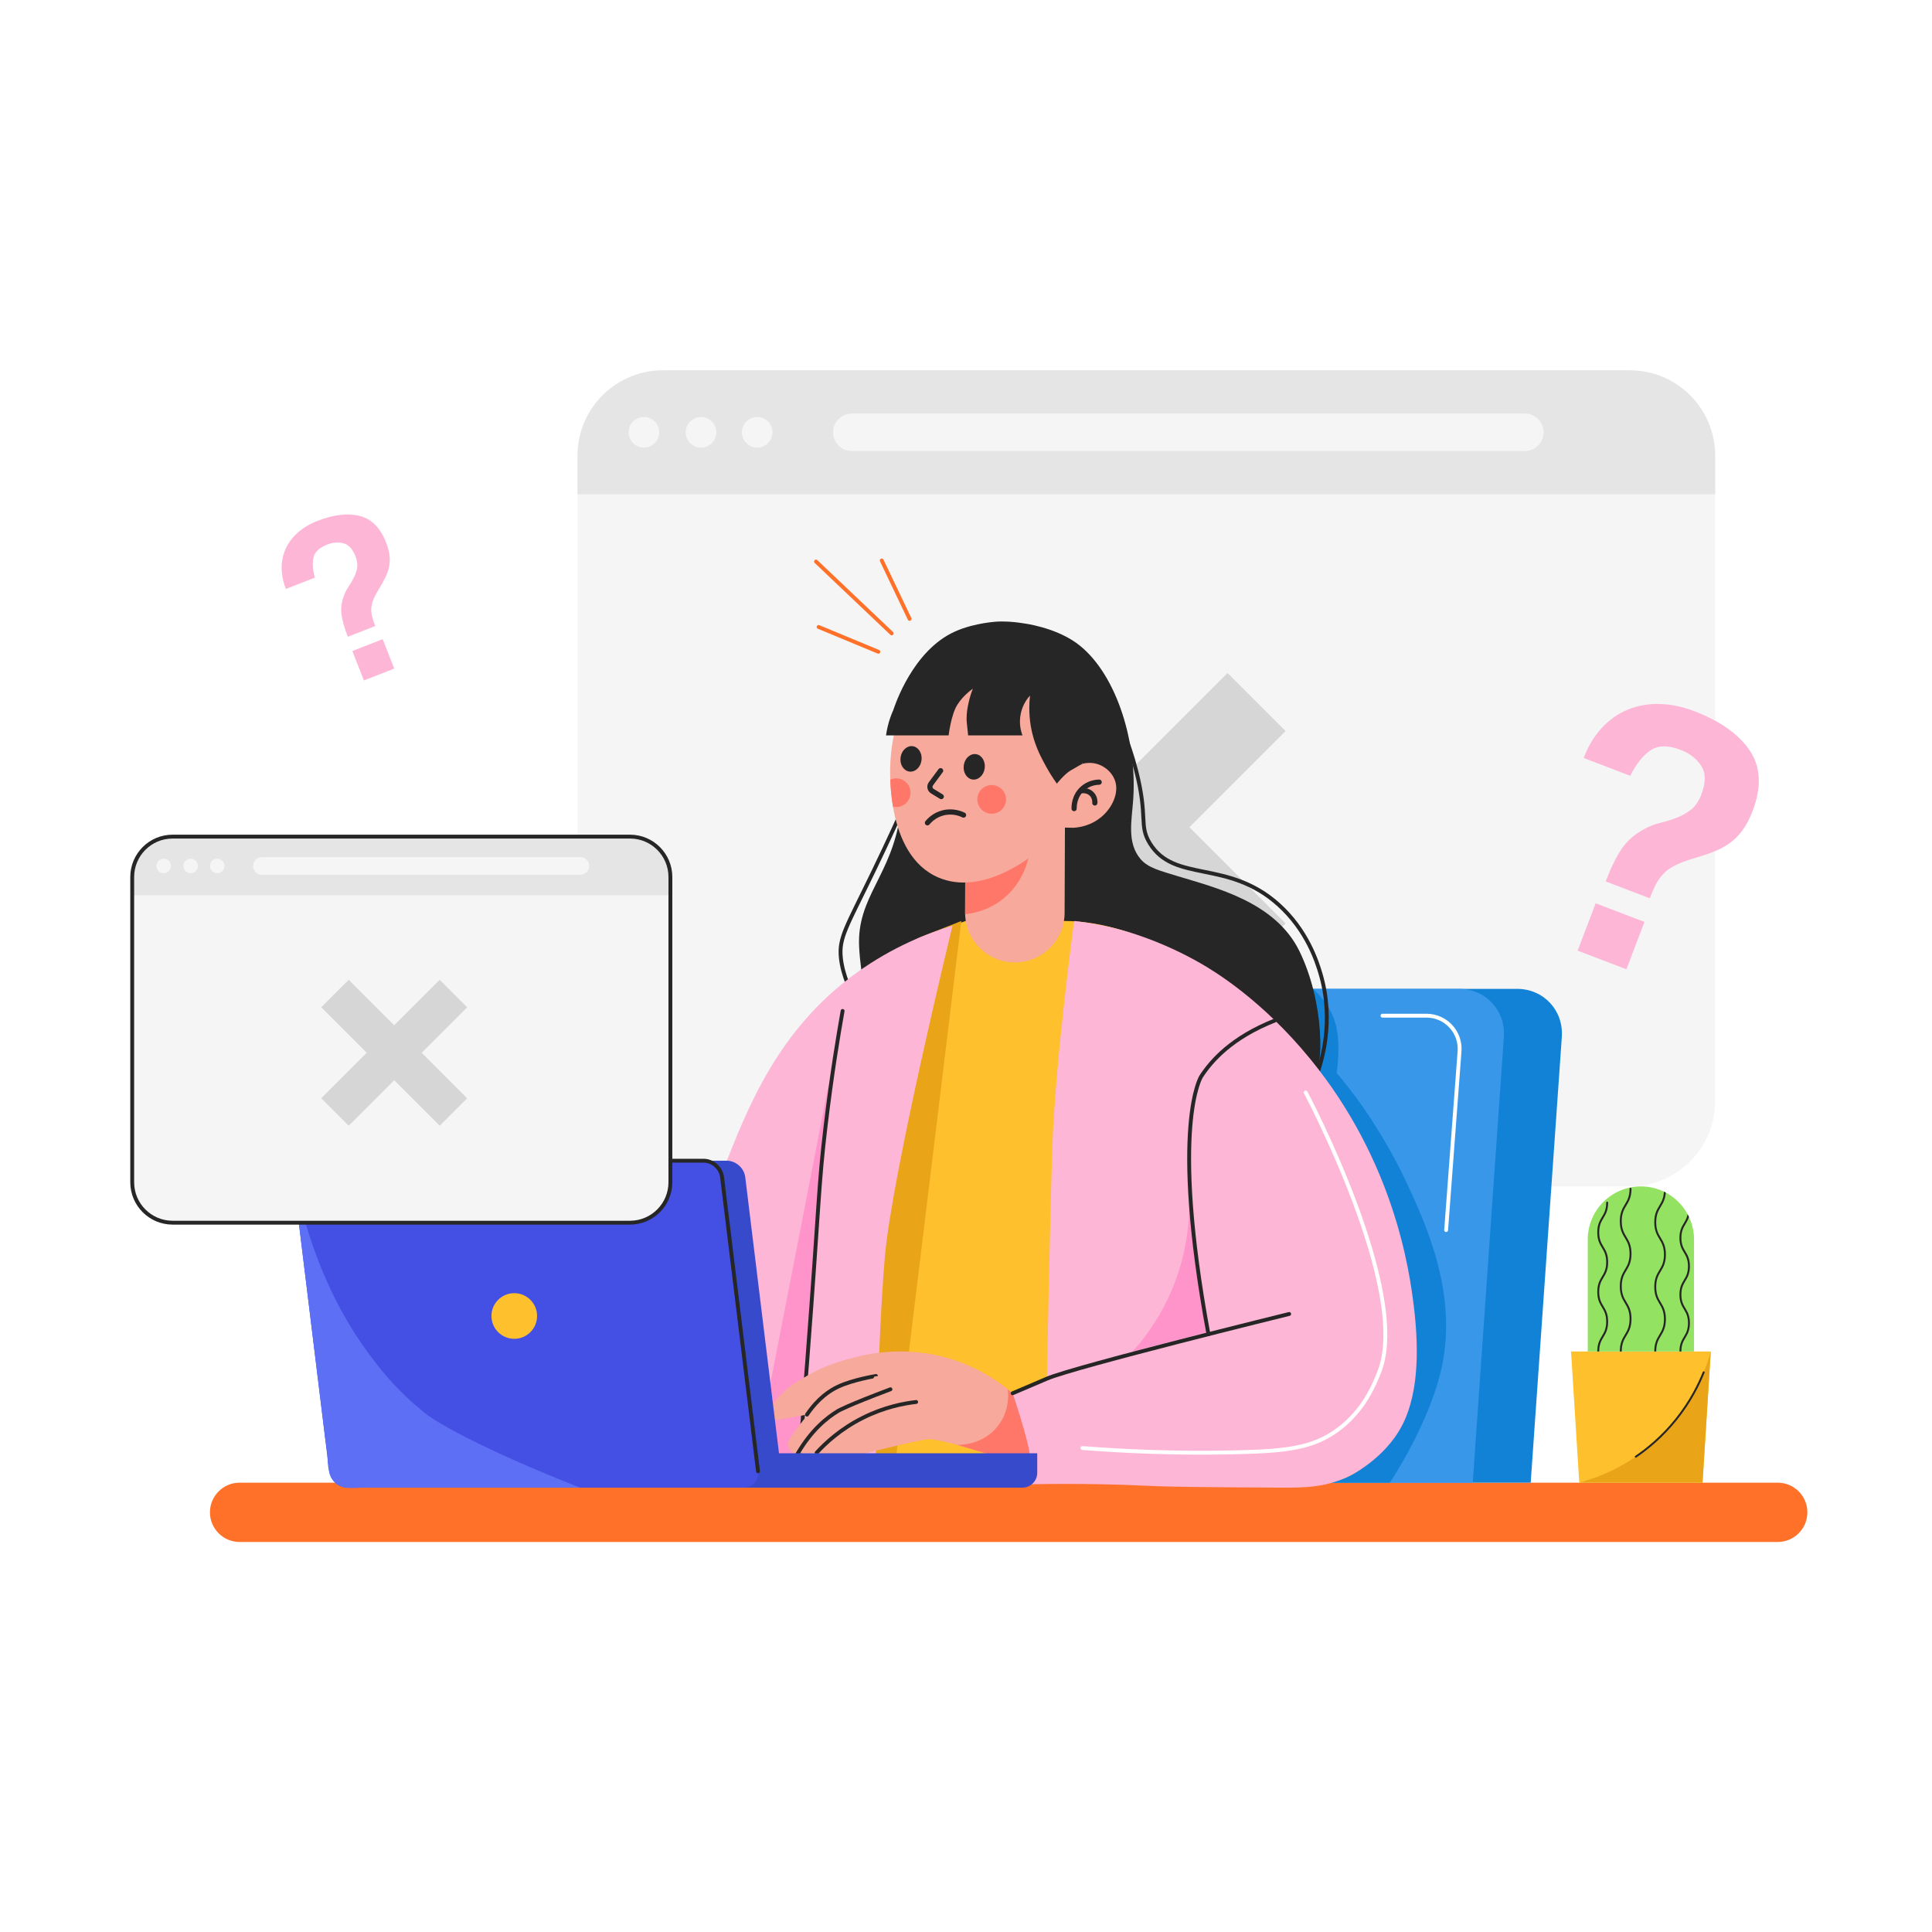
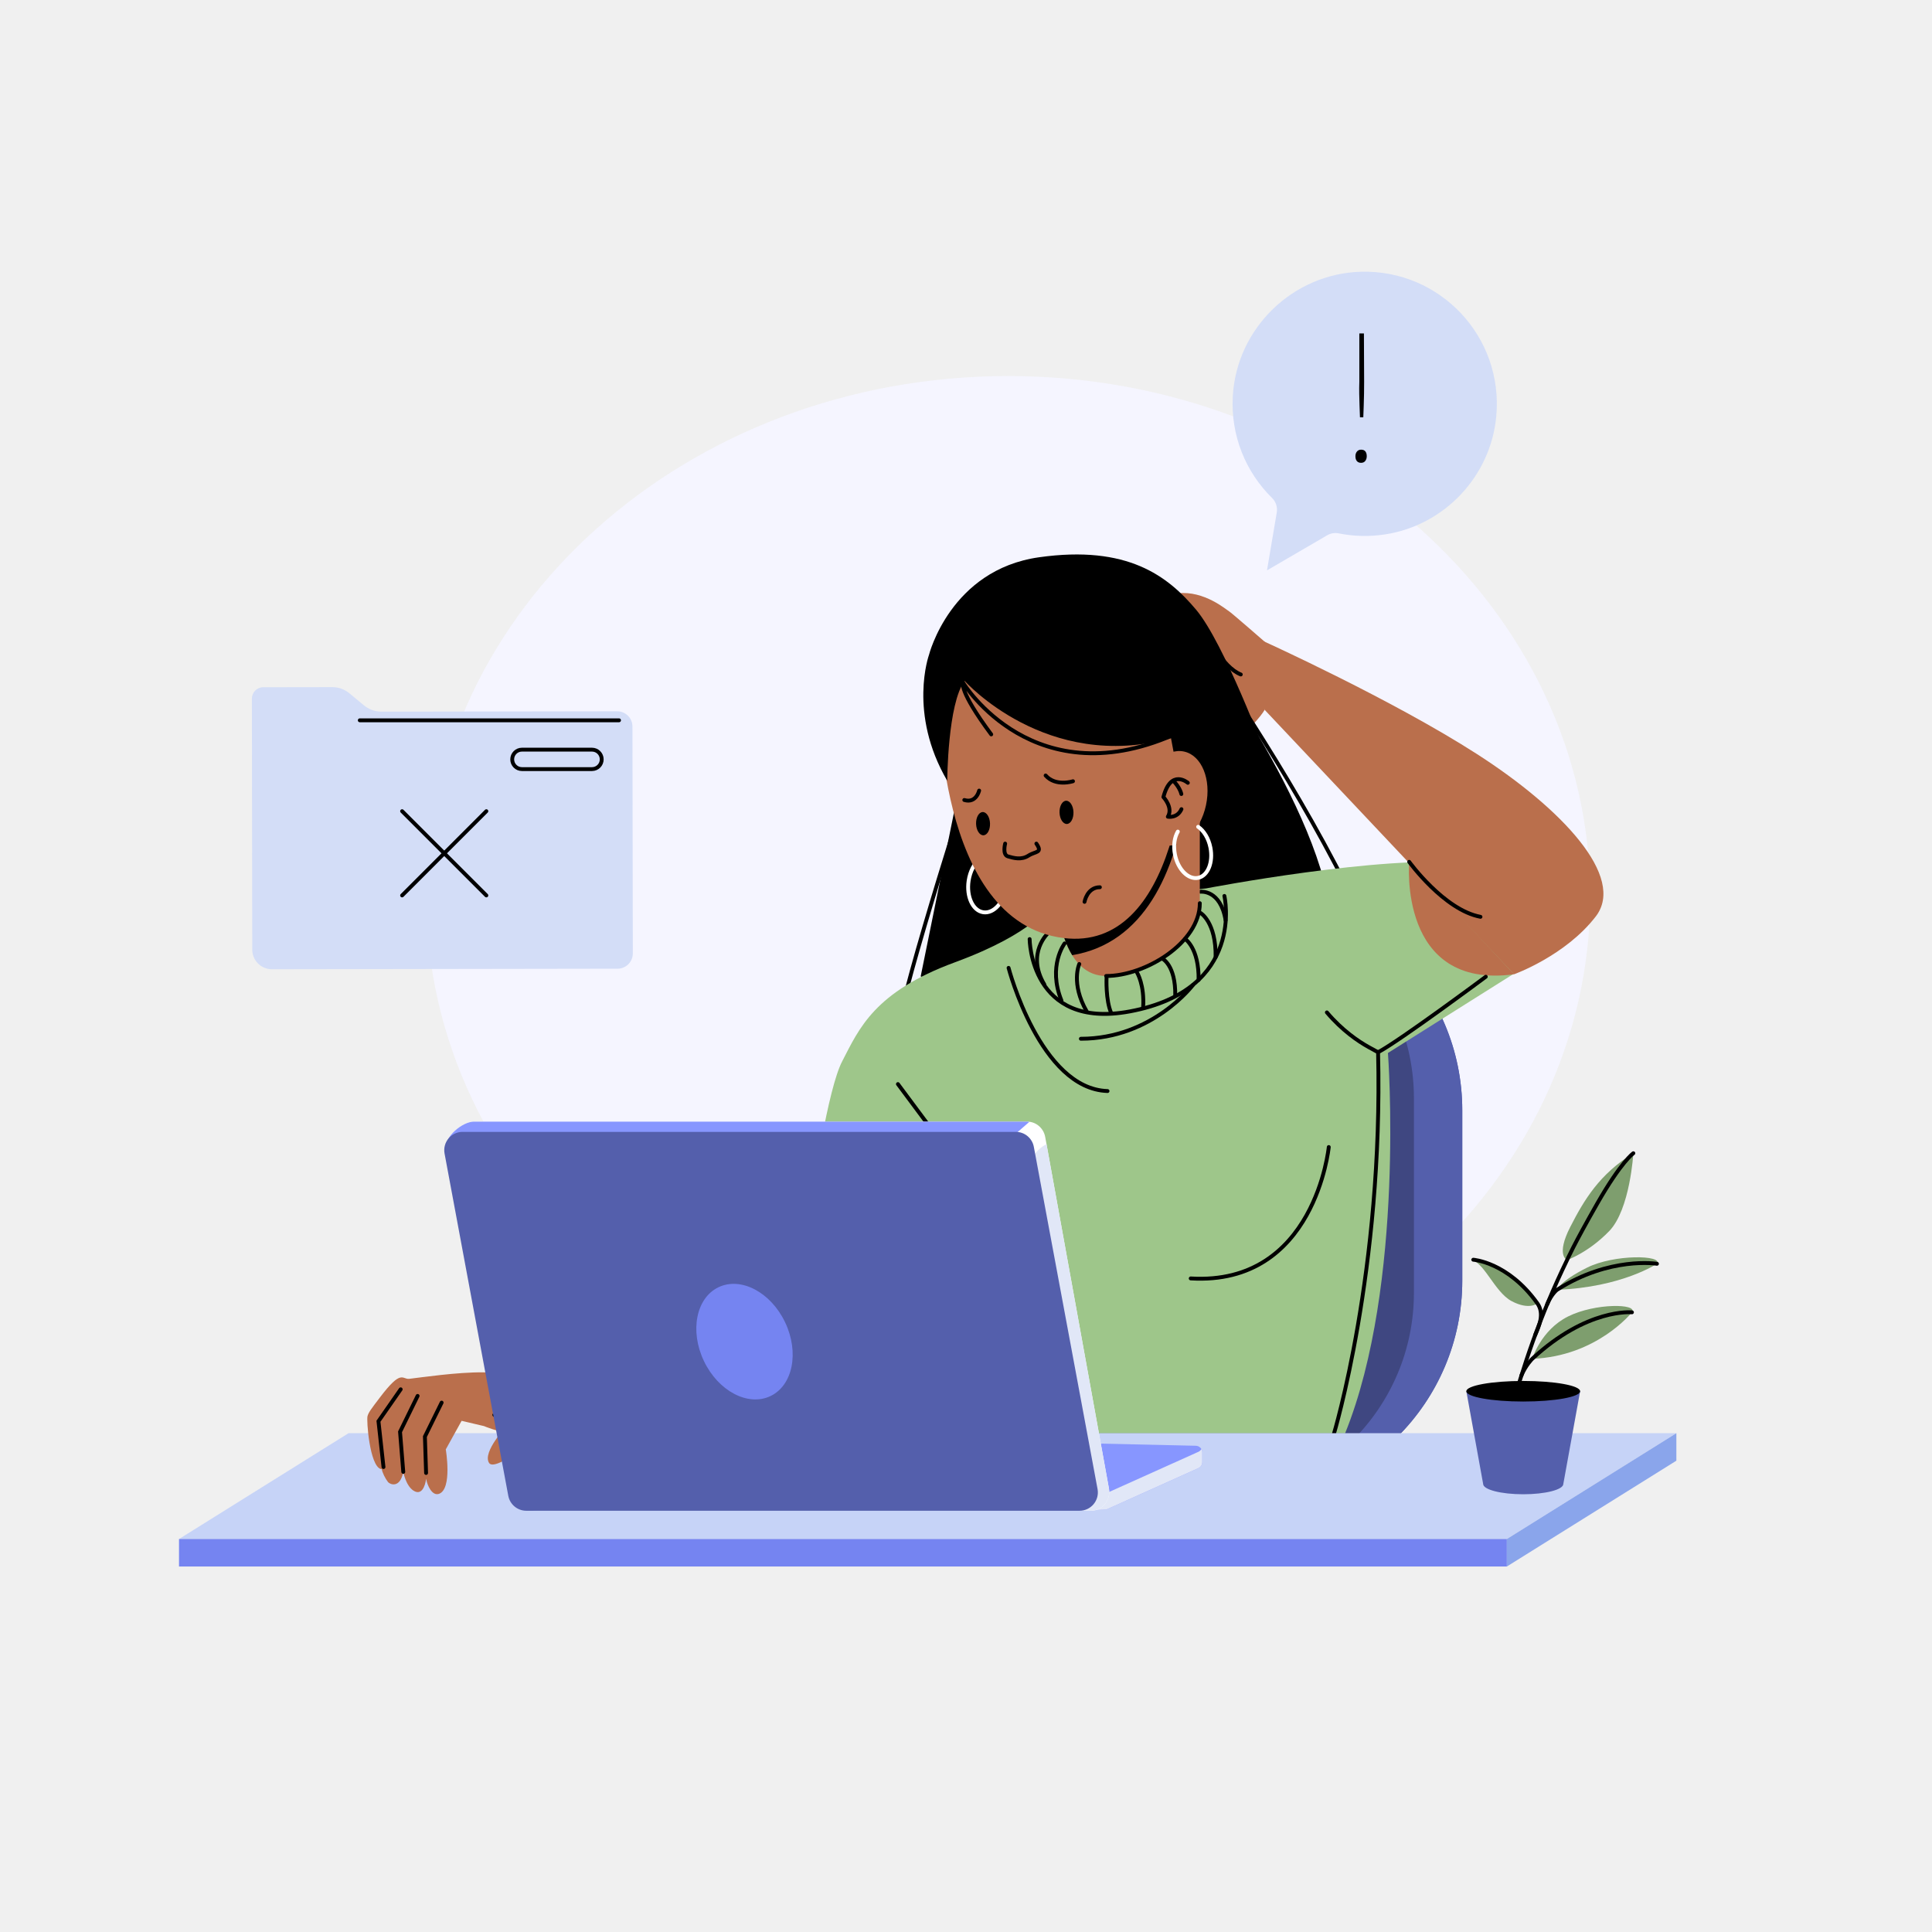
- <svg xmlns="http://www.w3.org/2000/svg" xmlns:xlink="http://www.w3.org/1999/xlink" version="1.1" x="0px" y="0px" viewBox="0 0 500 500" style="enable-background:new 0 0 500 500;" xml:space="preserve">
+ <svg xmlns="http://www.w3.org/2000/svg" version="1.1" x="0px" y="0px" viewBox="0 0 500 500" style="enable-background:new 0 0 500 500;" xml:space="preserve">
  <g id="BACKGROUND">
-     <rect style="fill:#FFFFFF;" width="500" height="500" />
+     <ellipse style="fill:#F5F5FF;" cx="260.935" cy="231.996" rx="150.609" ry="134.674" />
  </g>
-   <g id="OBJECT">
-     <path style="fill:#FF7129;" d="M460.075,399.06H62.007c-4.236,0-7.671-3.434-7.671-7.671l0,0c0-4.236,3.434-7.671,7.671-7.671   h398.068c4.236,0,7.671,3.434,7.671,7.671l0,0C467.745,395.626,464.311,399.06,460.075,399.06z" />
+   <g id="OBJECTS">
+     <path style="fill:#545FAC;" d="M321.352,388.504H314.2c-31.526,0-57.083-25.557-57.083-57.083v-44.033   c0-31.526,25.557-57.083,57.083-57.083h7.152c31.526,0,57.083,25.557,57.083,57.083v44.033   C378.435,362.947,352.878,388.504,321.352,388.504z" />
+     <path style="fill:#545FAC;" d="M321.352,388.504H314.2c-31.526,0-57.083-25.557-57.083-57.083v-44.033   c0-31.526,25.557-57.083,57.083-57.083h7.152c31.526,0,57.083,25.557,57.083,57.083v44.033   C378.435,362.947,352.878,388.504,321.352,388.504z" />
+     <path style="fill:#3F4781;" d="M311.969,388.504h-15.816c-29.799,0-53.956-24.157-53.956-53.956V284.26   c0-29.799,24.157-53.956,53.956-53.956h15.816c29.799,0,53.956,24.157,53.956,53.956v50.288   C365.925,364.347,341.768,388.504,311.969,388.504z" />
    <g>
-       <path style="fill:#F5F5F5;" d="M421.778,307.045h-250.21c-12.21,0-22.109-9.898-22.109-22.109V117.939    c0-12.21,9.898-22.109,22.109-22.109h250.21c12.21,0,22.109,9.898,22.109,22.109v166.997    C443.887,297.146,433.988,307.045,421.778,307.045z" />
-       <path style="opacity:0.5;fill:#D6D6D6;" d="M443.887,127.932H149.458v-9.993c0-12.21,9.898-22.109,22.109-22.109h250.21    c12.21,0,22.109,9.898,22.109,22.109V127.932z" />
-       <path style="fill:#F5F5F5;" d="M394.622,116.728H220.446c-2.677,0-4.847-2.17-4.847-4.847l0,0c0-2.677,2.17-4.847,4.847-4.847    h174.177c2.677,0,4.847,2.17,4.847,4.847l0,0C399.47,114.558,397.299,116.728,394.622,116.728z" />
-       <path style="fill:#F5F5F5;" d="M170.602,111.881c0,2.187-1.773,3.96-3.96,3.96c-2.187,0-3.96-1.773-3.96-3.96    c0-2.187,1.773-3.96,3.96-3.96C168.829,107.921,170.602,109.694,170.602,111.881z" />
-       <path style="fill:#F5F5F5;" d="M185.386,111.881c0,2.187-1.773,3.96-3.96,3.96c-2.187,0-3.96-1.773-3.96-3.96    c0-2.187,1.773-3.96,3.96-3.96C183.613,107.921,185.386,109.694,185.386,111.881z" />
-       <path style="fill:#F5F5F5;" d="M199.927,111.881c0,2.187-1.773,3.96-3.96,3.96c-2.187,0-3.96-1.773-3.96-3.96    c0-2.187,1.773-3.96,3.96-3.96C198.154,107.921,199.927,109.694,199.927,111.881z" />
-       <polygon style="fill:#D6D6D6;" points="317.688,174.169 292.794,199.062 267.901,174.169 252.879,189.191 277.773,214.084     252.879,238.977 267.901,253.999 292.794,229.105 317.688,253.999 332.71,238.977 307.816,214.084 332.71,189.19   " />
+       <path style="fill:none;stroke:#000000;stroke-linecap:round;stroke-miterlimit:10;" d="M255.939,186.331    c0,0-17.148,52.38-22.379,74.205" />
+       <g>
+         <path style="fill:#BA6F4C;" d="M328.475,167.106c0,0-10.063-8.804-10.544-9.012c-0.481-0.208-6.268-5.326-13.111-4.546     l14.013,31.724c0,0-5.265,4.433-4.239,7.125c1.026,2.692,4.755-1.722,6.675-2.539c1.92-0.817,5.1-4.544,6.023-6.154     C328.214,182.094,328.475,167.106,328.475,167.106z" />
+         <path style="fill:none;stroke:#000000;stroke-linecap:round;stroke-miterlimit:10;" d="M312.574,164.344     c0,0,3.632,8.245,8.539,10.208" />
+         <path d="M306.881,161.891c0,0,36.513,48.292,37.691,77.738c0,0-32.097,53.396-106.301,13.055l13.251-65.174L306.881,161.891z" />
+         <path style="fill:none;stroke:#000000;stroke-linecap:round;stroke-miterlimit:10;" d="M311.69,168.369     c0,0,21.594,30.624,36.906,61.248" />
+         <path style="fill:#9EC68A;" d="M312.181,229.911c0,0,45.936-8.834,67.432-6.478c0,0,13.251,15.018,18.257,24.735l-38.673,24.342     c0,0,4.515,59.874-11.091,98.449H202.347c0,0,8.477-82.505,15.607-96.289c4.417-8.539,8.343-17.962,29.152-25.618     c20.809-7.656,24.44-14.723,24.44-14.723L312.181,229.911z" />
+         <path style="fill:none;stroke:#000000;stroke-linecap:round;stroke-miterlimit:10;" d="M310.694,230.779     c0,0,5.176-0.636,6.493,7.401" />
+         <path style="fill:none;stroke:#000000;stroke-linecap:round;stroke-miterlimit:10;" d="M271.372,241.336     c0,0-5.935,5.286-1.09,13.463" />
+         <line style="fill:none;stroke:#000000;stroke-linecap:round;stroke-miterlimit:10;" x1="232.382" y1="280.559" x2="241.805" y2="293.221" />
+         <path style="fill:#BA6F4C;" d="M286.268,252.585L286.268,252.585c-10.191,0-12.956-14.249-12.956-24.44l0.294-21.986h36.906     v27.589C310.513,243.939,296.46,252.585,286.268,252.585z" />
+         <path d="M307.067,206.158h-33.461l-0.294,21.987c0,6.231,1.038,13.974,4.171,19.055     C296.073,244.128,304.231,225.795,307.067,206.158z" />
+         <path style="fill:#BA6F4C;" d="M327.291,183.704l64.542,68.44c0,0,13.3-4.76,21.152-14.969     c7.852-10.208-8.736-27.876-30.722-42.01s-55.114-29.152-55.114-29.152S326.506,170.747,327.291,183.704z" />
+         <path style="fill:none;stroke:#000000;stroke-linecap:round;stroke-miterlimit:10;" d="M343.885,296.853     c0,0-3.534,35.949-35.728,34.005" />
+         <g>
+           <path style="fill:none;stroke:#FFFFFF;stroke-linecap:round;stroke-miterlimit:10;" d="M259.261,222.928      c1.103,1.531,1.62,3.921,1.233,6.483c-0.62,4.1-3.318,7.093-6.027,6.683c-2.709-0.409-4.403-4.065-3.784-8.166      c0.369-2.445,1.477-4.495,2.886-5.666" />
+           <path style="fill:#BA6F4C;" d="M242.958,179.731c0,0-0.886,58.963,32.318,63.035c28.879,3.542,33.402-44.91,31.33-63.296      c-2.072-18.386-10.252-28.056-32.833-27.706C240.369,152.281,242.958,179.731,242.958,179.731z" />
+           <path d="M303.053,191.042l0.86,4.581c0,0,18.791,2.52,23.581-0.458c0,0-10.652-28.722-17.962-37.397      c-7.31-8.675-17.697-16.782-40.636-13.545c-22.939,3.237-28.465,25.226-28.465,25.226s-5.497,15.14,4.712,32.612      c0,0,0.104-20.012,4.515-25.839C249.657,176.221,270.788,199.976,303.053,191.042" />
+           <path style="fill:#BA6F4C;" d="M312.109,208.384c-1.433,6.688-6.308,11.315-10.887,10.333c-4.579-0.981-7.13-7.199-5.696-13.887      c1.433-6.688,6.308-11.315,10.887-10.333C310.992,195.478,313.542,201.696,312.109,208.384z" />
+           <g>
+             <path style="fill:none;stroke:#000000;stroke-linecap:round;stroke-linejoin:round;stroke-miterlimit:10;" d="M307.41,202.593       c0,0-4.381-3.761-6.32,3.682c0,0,2.586,2.742,1.149,5.093c0,0,2.442,0.47,3.519-1.959" />
+             <path style="fill:none;stroke:#000000;stroke-linecap:round;stroke-linejoin:round;stroke-miterlimit:10;" d="M305.73,205.494       c0,0-0.311-1.612-2.027-3.373" />
+           </g>
+           <g>
+             <path d="M277.813,210.176c0.056,1.66-0.706,3.034-1.702,3.068c-0.996,0.034-1.85-1.285-1.906-2.945       c-0.056-1.66,0.706-3.034,1.702-3.068C276.903,207.197,277.757,208.516,277.813,210.176z" />
+             <path d="M256.216,213.105c0.056,1.66-0.706,3.034-1.702,3.068s-1.85-1.285-1.906-2.945c-0.056-1.661,0.706-3.034,1.702-3.068       C255.307,210.126,256.16,211.445,256.216,213.105z" />
+             <path style="fill:none;stroke:#000000;stroke-linecap:round;stroke-miterlimit:10;" d="M253.402,204.602       c0,0-0.768,3.374-3.843,2.439" />
+             <path style="fill:none;stroke:#000000;stroke-linecap:round;stroke-miterlimit:10;" d="M277.689,202.183       c0,0-4.48,1.47-7.082-1.486" />
+             <path style="fill:none;stroke:#000000;stroke-linecap:round;stroke-miterlimit:10;" d="M260.133,218.326       c0,0-0.762,2.878,0.72,3.306c1.482,0.428,3.458,0.999,5.319-0.196c1.861-1.195,3.739-0.623,2.041-3.111" />
+           </g>
+           <path style="fill:none;stroke:#000000;stroke-linecap:round;stroke-miterlimit:10;" d="M305.409,189.423      c-37.691,17.668-56.144-12.711-56.144-12.711s-1.276,1.865,7.264,13.349" />
+           <path style="fill:none;stroke:#FFFFFF;stroke-linecap:round;stroke-miterlimit:10;" d="M310.079,213.981      c1.469,1.004,2.693,2.956,3.172,5.352c0.766,3.834-0.667,7.352-3.2,7.857c-2.533,0.506-5.207-2.192-5.973-6.025      c-0.456-2.285-0.132-4.459,0.742-5.948" />
+           <path style="fill:none;stroke:#000000;stroke-linecap:round;stroke-miterlimit:10;" d="M280.674,233.396      c0,0,0.663-3.779,3.975-3.779" />
+         </g>
+         <path style="fill:#BA6F4C;" d="M364.694,223.041c0,0-2.945,33.176,27.14,29.103L364.694,223.041z" />
+         <path style="fill:none;stroke:#000000;stroke-linecap:round;stroke-miterlimit:10;" d="M364.694,223.041     c0,0,9.03,12.466,18.453,14.232" />
+         <path style="fill:none;stroke:#000000;stroke-linecap:round;stroke-miterlimit:10;" d="M345.161,371.254     c0,0,12.85-42.384,11.484-98.939c0,0-0.646-0.329-2.474-1.348c-2.652-1.479-6.824-4.287-10.777-8.958" />
+         <path style="fill:none;stroke:#000000;stroke-linecap:round;stroke-miterlimit:10;" d="M384.521,252.781     c0,0-22.281,16.588-27.876,19.533" />
+         <path style="fill:none;stroke:#000000;stroke-linecap:round;stroke-miterlimit:10;" d="M316.869,231.868     c0,0,5.63,24.247-24.429,29.877c-25.857,4.843-25.972-18.707-25.972-18.707" />
+         <path style="fill:none;stroke:#000000;stroke-linecap:round;stroke-miterlimit:10;" d="M300.795,248.078     c0,0,3.496,1.683,3.356,9.581" />
+         <path style="fill:none;stroke:#000000;stroke-linecap:round;stroke-miterlimit:10;" d="M306.698,242.993     c0,0,3.633,2.316,3.496,10.625" />
+         <path style="fill:none;stroke:#000000;stroke-linecap:round;stroke-miterlimit:10;" d="M310.694,236.273     c0,0,4.06,2.347,3.905,11.442" />
+         <path style="fill:none;stroke:#000000;stroke-linecap:round;stroke-miterlimit:10;" d="M275.527,244.151     c0,0-4.45,5.812-0.817,14.802" />
+         <path style="fill:none;stroke:#000000;stroke-linecap:round;stroke-miterlimit:10;" d="M279.314,249.486     c0,0-2.27,4.998,1.934,12.282" />
+         <path style="fill:none;stroke:#000000;stroke-linecap:round;stroke-miterlimit:10;" d="M286.374,253.05     c0,0-0.259,5.794,1.208,9.127" />
+         <path style="fill:none;stroke:#000000;stroke-linecap:round;stroke-miterlimit:10;" d="M294.257,251.688     c0,0,1.993,3.182,1.578,9.127" />
+         <path style="fill:none;stroke:#000000;stroke-linecap:round;stroke-miterlimit:10;" d="M308.764,254.889     c0,0-10.512,13.94-29.037,13.94" />
+       </g>
+       <polygon style="fill:#C6D3F7;" points="389.974,398.295 46.33,398.295 90.2,370.91 433.843,370.91   " />
+       <g>
+         <g>
+           <path style="fill:#BA6F4C;" d="M139.039,359.217c-3.772-2.656-8.79-4.012-13.963-4.059c-6.805-0.062-16.093,1.326-19.16,1.679      c-1.889,0.217-1.919-2.672-7.641,4.884c-2.261,2.986-2.862,3.741-3.162,4.772c-0.3,1.031,0.53,12.775,3.424,13.693      c0.09,0.029,0.163-0.016,0.25-0.023c0.151,0.951,0.916,2.476,1.631,3.39c0.457,0.584,3.114,1.786,3.949-2.63      c0,0,0.65,3.587,2.653,4.86c2.079,1.321,3.019-1.132,3.263-3.102c0.266,1.709,1.554,4.562,3.336,3.921      c3.494-1.257,1.749-11.501,1.749-11.501l4.097-7.394l5.815,1.369c0,0,12.128,5.36,16.817-1.683      C144.245,364.166,142.049,361.336,139.039,359.217z" />
+           <g>
+             <polyline style="fill:none;stroke:#000000;stroke-linecap:round;stroke-miterlimit:10;" points="103.7,359.554 97.947,367.816        99.247,379.668      " />
+             <polyline style="fill:none;stroke:#000000;stroke-linecap:round;stroke-miterlimit:10;" points="108.078,361.265        103.53,370.552 104.367,380.925      " />
+             <polyline style="fill:none;stroke:#000000;stroke-linecap:round;stroke-miterlimit:10;" points="114.295,362.997        109.966,371.785 110.27,381.205      " />
+           </g>
+         </g>
+         <path style="fill:#BA6F4C;" d="M131.259,368.935c0,0-6.522,6.82-4.685,9.678c1.837,2.858,17.603-10.295,14.418-11.874     C136.327,364.427,131.259,368.935,131.259,368.935z" />
+         <path style="fill:none;stroke:#000000;stroke-linecap:round;stroke-miterlimit:10;" d="M127.938,366.174     c0,0,2.708,1.619,1.568,4.738" />
+       </g>
+       <g>
+         <path style="fill:#8796FF;" d="M278.318,373.462l31.159,0.699c0.93,0.021,1.674,0.781,1.674,1.712v2.519     c0,0.674-0.395,1.285-1.01,1.561l-23.872,10.735l-6.89,0.294L278.318,373.462z" />
+         <path style="fill:#E1E7F7;" d="M310.141,375.732l-23.872,10.736l-6.89,0.294v4.221l6.89-0.294l23.872-10.736     c0.615-0.276,1.01-0.888,1.01-1.561v-2.519c0-0.313-0.09-0.602-0.236-0.855C310.738,375.325,310.477,375.581,310.141,375.732z" />
+         <path style="fill:#FFFFFF;" d="M282.323,390.983h-143.17c-2.286,0-4.248-1.674-4.666-3.982l-19.007-89.804     c-0.544-2.998,4.215-6.92,7.184-6.92h143.17c2.286,0,4.248,1.674,4.666,3.983l16.489,90.957     C287.533,388.214,285.293,390.983,282.323,390.983z" />
+         <path style="fill:#8796FF;" d="M259.178,296.607l7.225-6.279c-0.188-0.023-0.375-0.052-0.569-0.052h-143.17     c-2.97,0-7.728,3.922-7.184,6.92l2.508,11.852l56.188,1.645L259.178,296.607z" />
+         <path style="fill:#E1E7F7;" d="M286.99,385.216l-16.155-89.113c-1.338,0.685-3.355,2.155-4.295,5.069     c-1.127,3.494-0.356,62.391,0.068,89.811h15.716C285.293,390.983,287.533,388.214,286.99,385.216z" />
+         <path style="fill:#545FAC;" d="M279.379,390.983h-143.17c-2.286,0-4.248-1.63-4.666-3.878l-16.489-88.563     c-0.544-2.919,1.697-5.615,4.666-5.615h143.17c2.286,0,4.248,1.63,4.666,3.878l16.489,88.563     C284.589,388.287,282.348,390.983,279.379,390.983z" />
+         <ellipse transform="matrix(0.9027 -0.4302 0.4302 0.9027 -130.6394 116.6848)" style="fill:#7584F1;" cx="192.694" cy="347.212" rx="11.64" ry="15.607" />
+       </g>
+       <rect x="46.33" y="398.295" style="fill:#7584F1;" width="343.644" height="7.116" />
+       <polygon style="fill:#8AA5EB;" points="389.974,405.411 433.843,378.026 433.843,370.91 389.974,398.295   " />
+       <path style="fill:none;stroke:#000000;stroke-linecap:round;stroke-miterlimit:10;" d="M261.019,250.485    c0,0,8.173,31.33,25.609,31.875" />
+     </g>
+     <path style="fill:none;stroke:#000000;stroke-linecap:round;stroke-miterlimit:10;" d="M314.046,169.252" />
+     <g>
+       <g>
+         <path style="fill:#7E9E6E;" d="M405.557,326.094c0,0-2.977-1.138,0.826-8.563c3.613-7.053,7.558-13.665,16.325-19.073     c0,0-0.83,14.556-6.251,20.155C411.036,324.212,405.557,326.094,405.557,326.094z" />
+         <path style="fill:#7E9E6E;" d="M428.817,327.065c0,0-9.083,6.092-25.851,6.73c0,0,0.733-2.219,7.772-5.734     C417.776,324.545,430.461,324.799,428.817,327.065z" />
+         <path style="fill:none;stroke:#000000;stroke-linecap:round;stroke-miterlimit:10;" d="M428.817,327.065     c0,0-12.204-1.98-25.851,6.73c0,0-1.391,0.989-2.559,3.758" />
+         <path style="fill:#7E9E6E;" d="M422.344,339.625c0,0-9.035,11.398-25.803,12.036c0,0,2.232-7.444,9.271-10.96     C412.851,337.186,423.988,337.36,422.344,339.625z" />
+         <path style="fill:none;stroke:#000000;stroke-linecap:round;stroke-miterlimit:10;" d="M422.344,339.625     c0,0-11.626-1.153-25.803,12.036c0,0-1.66,1.601-2.829,4.37" />
+         <path style="fill:#7E9E6E;" d="M397.869,337.304c0,0-2.085,1.846-6.653-0.567c-4.568-2.414-7.326-10.818-11.038-10.777     C380.178,325.959,389.443,325.502,397.869,337.304z" />
+         <path style="fill:none;stroke:#000000;stroke-linecap:round;stroke-miterlimit:10;" d="M390.8,366.223     c3.104-11.851,7.769-25.779,14.757-40.129c0,0,1.668-3.872,7.837-14.662s9.314-12.974,9.314-12.974" />
+         <path style="fill:none;stroke:#000000;stroke-linecap:round;stroke-miterlimit:10;" d="M381.287,326.014     c0,0,8.964,0.613,16.582,11.289c1.845,2.586,0.52,5.769-0.584,8.225" />
+       </g>
+       <path style="fill:#545FAC;" d="M379.485,360.052l4.353,23.999c0,1.471,4.644,2.663,10.373,2.663    c5.729,0,10.373-1.192,10.373-2.663l4.354-23.999H379.485z" />
+       <path d="M408.937,360.052c0,1.471-6.593,2.663-14.726,2.663s-14.726-1.192-14.726-2.663c0-1.471,6.593-2.663,14.726-2.663    S408.937,358.581,408.937,360.052z" />
    </g>
    <g>
      <g>
-         <path style="fill:#1282D6;" d="M396.142,383.719H294.18l8.055-115.345c0.48-6.881,6.448-12.459,13.329-12.459h77.045     c6.881,0,12.069,5.578,11.589,12.459L396.142,383.719z" />
-         <path style="fill:#3897E9;" d="M381.142,383.719H279.18l8.055-115.345c0.48-6.881,6.448-12.459,13.329-12.459h77.045     c6.881,0,12.069,5.578,11.589,12.459L381.142,383.719z" />
+         <path style="fill:#D3DDF7;" d="M352.231,70.326c-17.604,0.48-32.169,14.58-33.182,32.161     c-0.596,10.338,3.41,19.745,10.153,26.382c0.996,0.981,1.459,2.379,1.226,3.757l-2.532,14.984l15.579-9.077     c0.888-0.517,1.933-0.707,2.94-0.504c3.808,0.768,7.843,0.91,12.002,0.28c15.39-2.332,27.397-15.073,28.817-30.574     C389.126,87.073,372.624,69.77,352.231,70.326z" />
      </g>
-       <path style="fill:#1282D6;" d="M339.822,255.916c3.805,3.545,5.303,6.905,5.932,9.467c1.283,5.233,0.187,12.238,0.184,12.302l0,0    c1.968,2.335,4.475,5.481,7.166,9.354c0,0,6.017,8.661,10.261,17.649c5.288,11.199,13.86,29.352,9.86,48.665    c-3.065,14.798-13.529,30.366-13.529,30.366l0,0h-58.013l7.108-127.818L339.822,255.916z" />
-       <path style="fill:#262626;" d="M231.273,183.562c0.285-0.914,4.952-15.26,15.914-20.145c5.246-2.337,11.159-2.561,11.159-2.561    c0.611-0.023,3.135-0.099,6.535,0.459c0,0,7.846,0.95,13.567,5.006c10.067,7.139,15.901,25.013,14.828,40.558    c-0.382,5.527-1.693,11.204,1.901,15.451c1.939,2.291,5.155,3.052,9.717,4.45c9.478,2.904,25.07,6.573,31.337,19.261    c6.268,12.688,7.032,30.573,2.904,35.465c-4.127,4.892-102.629,4.433-106.117,0.611c-3.488-3.822-9.908-22.318-10.673-36.994    c-0.68-13.045,8.459-18.448,10.673-34.528C234.56,199.397,232.903,189.854,231.273,183.562z" />
-       <path style="fill:none;stroke:#262626;stroke-linecap:round;stroke-linejoin:round;stroke-miterlimit:10;" d="M287.467,182.143    c1.889,3.684,4.598,9.625,6.573,17.313c3.12,12.147,0.656,14.085,3.516,18.763c6.35,10.389,20.136,4.045,33.325,15.898    c7.397,6.648,9.959,14.844,10.822,17.733c3.751,12.541,0.252,23.298-1.227,27.182" />
-       <path style="fill:none;stroke:#262626;stroke-linecap:round;stroke-linejoin:round;stroke-miterlimit:10;" d="M234.881,206.449    c-1.846,4.162-4.822,10.751-8.713,18.803c-7.107,14.706-9.09,17.378-8.553,22.622c0.931,9.084,8.678,18.598,8.679,18.598" />
-       <path style="fill:#FEC02D;" d="M249.948,238.344c0,0,25.279,0,25.39,0c20.075,0,42.066,14.368,55.269,28.405    c10.562,11.229,18.291,24.879,24.155,39.136c7.638,18.57,15.117,44.3,5.775,63.518c-1.395,2.869-4.557,9.162-11.263,12.558    c-7.378,3.736-15.086,1.505-17.476,1.505c-15.592,0-153.783,0.042-153.783,0.042c-3.693-35.897,3.422-62.943,8.561-77.698    c4.774-13.709,10.358-29.187,24.931-43.885C225.464,247.85,240.852,241.363,249.948,238.344z" />
-       <polygon style="fill:#EAA418;" points="248.792,238.344 231.059,384.129 219.595,384.041 237.353,242.892   " />
      <g>
-         <path style="fill:#F7A99C;" d="M262.593,249.073L262.593,249.073c7.112,0.027,12.899-5.716,12.926-12.828l0.105-27.71     l-25.753-0.098l-0.105,27.711C249.739,243.259,255.482,249.046,262.593,249.073z" />
-         <path style="fill:#FF7769;" d="M249.795,228.391l16.773-8.617c-0.17,1.452-1.123,8.255-7.106,12.953     c-3.82,3-7.834,3.685-9.688,3.879L249.795,228.391z" />
-         <path style="fill:#F7A99C;" d="M276.249,199.95c0.081-0.419,1.184-1.051,1.523-1.268c0.573-0.366,1.192-0.658,1.839-0.867     c1.257-0.404,2.637-0.498,3.928-0.202c2.568,0.589,4.844,2.746,5.271,5.388c0.248,1.535-0.106,3.122-0.764,4.531     c-0.989,2.118-2.666,3.898-4.692,5.065c-1.679,0.967-3.589,1.514-5.52,1.629c-0.387,0.023-4.344-0.069-4.315-0.22     C274.43,209.321,275.34,204.636,276.249,199.95z" />
-         <path style="fill:#F7A99C;" d="M279.78,200.218c-0.305,2.068-2.122,12.973-11.951,20.678c-1.811,1.419-13.849,10.855-24.862,6.25     c-14.153-5.917-12.609-29.163-12.509-30.422c0.337-4.256,1.331-16.791,11.712-23.479c8.472-5.458,17.653-3.451,18.955-3.145     c1.372,0.323,10.112,2.528,15.46,11.097C281.437,188.973,280.278,196.835,279.78,200.218z" />
-         <path style="fill:#262626;" d="M238.489,196.74c-0.228,1.815-1.627,3.133-3.126,2.945s-2.528-1.812-2.3-3.627     c0.228-1.815,1.627-3.134,3.126-2.945C237.687,193.302,238.717,194.925,238.489,196.74z" />
-         <path style="fill:#262626;" d="M254.843,198.794c-0.228,1.815-1.627,3.133-3.125,2.945c-1.498-0.188-2.528-1.812-2.3-3.627     c0.228-1.815,1.627-3.133,3.125-2.945C254.041,195.355,255.071,196.979,254.843,198.794z" />
-         <path style="fill:none;stroke:#262626;stroke-width:1.348;stroke-linecap:round;stroke-linejoin:round;stroke-miterlimit:10;" d="     M243.427,199.456l-2.507,3.386c-0.461,0.622-0.288,1.506,0.374,1.909l2.302,1.401" />
-         <path style="fill:#FF7769;" d="M260.328,207.342c-0.256,2.036-2.114,3.48-4.15,3.224c-2.036-0.256-3.48-2.114-3.224-4.15     c0.256-2.036,2.114-3.48,4.15-3.224C259.141,203.448,260.584,205.306,260.328,207.342z" />
-         <path style="fill:none;stroke:#262626;stroke-width:1.348;stroke-linecap:round;stroke-linejoin:round;stroke-miterlimit:10;" d="     M277.977,209.262c-0.012-0.408-0.047-3.173,2.172-5.168c1.738-1.563,3.76-1.665,4.312-1.675" />
-         <path style="fill:none;stroke:#262626;stroke-width:1.348;stroke-linecap:round;stroke-linejoin:round;stroke-miterlimit:10;" d="     M279.934,204.64c0.123-0.019,1.611-0.226,2.649,0.899c0.854,0.924,0.776,2.068,0.76,2.258" />
-         <path style="fill:#FF7769;" d="M232.384,201.465c-0.704-0.088-1.382,0.038-1.985,0.31c0.072,1.995,0.264,4.415,0.702,6.982     c0.119,0.027,0.233,0.066,0.357,0.082c2.036,0.256,3.895-1.188,4.15-3.224C235.864,203.579,234.421,201.721,232.384,201.465z" />
-         <path style="fill:none;stroke:#262626;stroke-width:1.348;stroke-linecap:round;stroke-linejoin:round;stroke-miterlimit:10;" d="     M240.02,212.941c0.429-0.521,1.763-2.003,4.07-2.58c2.614-0.653,4.712,0.297,5.274,0.573" />
-         <path style="fill:#262626;" d="M229.301,190.321h16.204c0,0,0.611-5.274,2.217-7.873s4.051-4.204,4.051-4.204     c-0.368,0.931-0.787,2.164-1.108,3.65c-0.229,1.06-0.534,2.466-0.516,4.299c0,0,0.007,0.694,0.401,4.127h14.064     c-0.323-0.856-1.016-3.036-0.42-5.732c0.52-2.353,1.755-3.903,2.374-4.586c-0.476,4.22,0.058,7.582,0.568,9.707     c0.889,3.705,2.371,6.43,3.478,8.465c1.063,1.955,2.106,3.516,2.907,4.63c0,0,1.909-2.411,3.456-3.348     c1.548-0.937,3.129-1.781,3.129-1.781c0.355-1.843,0.674-4.643,0.177-7.965c-1.022-6.838-4.815-11.306-6.401-12.974     c-5.379-5.658-11.815-6.929-14.159-7.357c-5.001-0.913-9.011-0.151-10.395,0.153c-1.082,0.238-3.593,0.863-6.516,2.389     c-2.028,1.058-7.773,4.14-11.178,10.892C230.827,184.41,229.773,186.953,229.301,190.321z" />
-       </g>
-       <path style="fill:#FDB6D6;" d="M246.518,239.55c0,0-15.688,64.274-17.522,85.828c-1.834,21.554-2.522,58.75-2.522,58.75    l-48.459-0.618c-0.987-6.96-1.87-16.427-1.529-27.635c0.799-26.198,7.796-45.682,10.548-52.739    c6.478-16.615,14.3-36.679,34.624-51.363C231.056,244.984,240.198,241.46,246.518,239.55z" />
-       <polygon style="fill:#FF94CA;" points="214.55,280.13 194.37,383.719 206.448,383.719   " />
-       <path style="fill:none;stroke:#262626;stroke-linecap:round;stroke-linejoin:round;stroke-miterlimit:10;" d="M218.066,261.633    c-1.108,6.231-2.84,16.646-4.389,29.66c-1.897,15.939-1.612,19.763-4.732,60.5c-0.935,12.213-2.497,31.926-2.497,31.926l0,0" />
-       <g>
-         <path style="fill:#F7A99C;" d="M262.072,360.576c1.832,1.899,2.888,3.724,3.497,4.987c1.913,3.971,1.979,7.745,2.026,10.414     c0.028,1.59-0.063,2.91-0.153,3.822c0,0-23.694-7.643-27.21-7.338c-3.098,0.269-18.536,4.217-22.165,5.153     c-0.504,0.13-1.029,0.116-1.527-0.037l-5.2-1.6l-4.903,0.209c-1.76,0.075-2.966-1.725-2.249-3.334     c0.178-0.4,0.417-0.835,0.732-1.308c2.14-3.21,4.28-5.503,4.28-5.503l-7.857,1.417c-0.762,0.003-2.01-0.103-2.438-0.867     c-0.638-1.14,0.93-3.063,2.002-4.352c2.487-2.989,5.205-4.597,6.076-5.102c3.07-1.78,5.933-3.44,10.624-4.853     c3.697-1.114,13.877-4.347,26.408-1.166C252.227,353.202,258.257,357.321,262.072,360.576z" />
-         <path style="fill:#FF7769;" d="M260.819,359.544c0.104,0.802,0.654,5.684-2.855,9.86c-3.911,4.654-9.593,4.539-10.283,4.513     l19.761,5.882c0,0,0.146-7.068-0.203-8.806c-0.349-1.738-1.566-5.752-2.82-7.469     C263.165,361.807,260.819,359.544,260.819,359.544z" />
-         <path style="fill:none;stroke:#262626;stroke-linecap:round;stroke-linejoin:round;stroke-miterlimit:10;" d="M211.34,375.977     c2.274-2.488,6.196-6.168,12.013-9.072c5.482-2.737,10.478-3.702,13.745-4.075" />
-         <path style="fill:none;stroke:#262626;stroke-linecap:round;stroke-linejoin:round;stroke-miterlimit:10;" d="M206.437,376.186     c3.585-6.113,7.553-9.293,10.482-11.062c0,0,2.164-1.307,13.529-5.58l0,0" />
-         <path style="fill:none;stroke:#262626;stroke-linecap:round;stroke-linejoin:round;stroke-miterlimit:10;" d="M208.843,366.105     c2.883-4.255,5.893-6.231,8.077-7.249c3.884-1.812,9.783-2.751,9.783-2.752l0,0" />
-       </g>
-       <path style="fill:#FDB6D6;" d="M277.975,238.344c0,0-4.954,36.817-5.642,58.83c-0.688,22.013-1.392,59.618-1.392,59.618    l-8.869,3.784c0,0,4.233,12.497,4.495,16.395c0.263,3.898,0,7.158,0,7.158c12.971-0.253,23.512,0.068,30.759,0.409    c6.165,0.291,15.345,0.347,33.707,0.459c6.529,0.04,12.046,0.01,18.24-3.034c0.733-0.361,6.954-3.5,11.569-9.807    c2.987-4.082,7.675-12.736,5.044-34.166c-1.107-9.017-4.949-37.226-26.828-63.975c-12.5-15.282-24.836-22.691-28.267-24.664    c-10.407-5.982-19.562-8.419-21.463-8.911C284.799,239.271,280.882,238.673,277.975,238.344z" />
-       <path style="fill:#FF94CA;" d="M307.75,308.716c0.236,5.761-0.158,16.1-5.455,27.287c-2.834,5.985-6.275,10.531-9.172,13.751    c6.319-1.628,12.637-3.257,18.956-4.885L307.75,308.716z" />
-       <path style="fill:none;stroke:#262626;stroke-linecap:round;stroke-linejoin:round;stroke-miterlimit:10;" d="M333.633,340.054    c0,0-55.346,13.605-62.692,16.739c-7.346,3.134-8.869,3.784-8.869,3.784" />
-       <path style="fill:none;stroke:#FFFFFF;stroke-linecap:round;stroke-linejoin:round;stroke-miterlimit:10;" d="M337.913,282.729    c0,0,27.21,51.21,19.108,72.153c-1.239,3.202-3.976,10.129-10.82,15.161c-6.419,4.718-13.336,5.465-25.256,5.782    c-10.424,0.277-24.288,0.216-40.815-1.07" />
-       <path style="fill:none;stroke:#262626;stroke-linecap:round;stroke-linejoin:round;stroke-miterlimit:10;" d="M329.955,264.093    c-11.226,4.445-16.456,10.437-19.099,14.509c0,0-8.11,12.492,1.881,66.681l0,0" />
-       <g>
-         <path style="fill:#374ACC;" d="M264.598,385.003h-74.277v-8.898h78.115v5.06C268.436,383.285,266.718,385.003,264.598,385.003z" />
-         <path style="fill:#374ACC;" d="M198.45,385.003H95.954c-2.343,0-4.474-1.899-4.761-4.242l-9.307-76.127     c-0.286-2.343,1.381-4.242,3.723-4.242h102.497c2.343,0,4.474,1.899,4.761,4.242l9.306,76.127     C202.46,383.104,200.793,385.003,198.45,385.003z" />
-         <path style="fill:#4450E4;" d="M192.45,385.003H89.954c-2.343,0-4.474-1.899-4.761-4.242l-9.307-76.127     c-0.286-2.343,1.381-4.242,3.723-4.242h102.497c2.343,0,4.474,1.899,4.761,4.242l9.306,76.127     C196.46,383.104,194.793,385.003,192.45,385.003z" />
-         <path style="fill:#5D6FF4;" d="M75.886,304.634c0.742-0.203,3.458,23.531,18.969,44.897c2.683,3.695,7.523,10.262,15.745,16.662     c0,0,8.361,6.508,39.516,18.809l0,0c-1.679,0-3.359,0-5.038,0c-4.131,0-8.262,0-12.394,0c-5.229,0-10.458,0-15.687,0     c-4.972,0-9.944,0-14.917,0c-2.668,0-5.335,0.003-8.003,0.002c-2.125-0.001-4.769,0.474-6.666-0.713     c-1.57-0.982-2.256-2.924-2.481-4.762c-0.159-1.301-0.141-2.616-0.287-3.918c-0.145-1.288-0.394-2.566-0.551-3.856     c-0.344-2.816-0.689-5.633-1.033-8.449c-0.563-4.607-1.126-9.213-1.69-13.82c-0.607-4.968-1.215-9.936-1.822-14.903     c-0.564-4.613-1.128-9.226-1.692-13.838c-0.433-3.541-0.802-7.091-1.299-10.625C75.987,306.066,75.705,304.683,75.886,304.634z" />
-         <path style="fill:none;stroke:#262626;stroke-linecap:round;stroke-linejoin:round;stroke-miterlimit:10;" d="M85.193,380.761" />
-         <path style="fill:none;stroke:#262626;stroke-linecap:round;stroke-linejoin:round;stroke-miterlimit:10;" d="M89.954,385.003" />
-         <path style="fill:none;stroke:#262626;stroke-linecap:round;stroke-linejoin:round;stroke-miterlimit:10;" d="M192.45,385.003" />
-         <path style="fill:none;stroke:#262626;stroke-linecap:round;stroke-linejoin:round;stroke-miterlimit:10;" d="M79.61,300.392     h102.497c2.343,0,4.474,1.899,4.761,4.242l9.306,76.127" />
-         <path style="fill:none;stroke:#262626;stroke-linecap:round;stroke-linejoin:round;stroke-miterlimit:10;" d="M75.886,304.634" />
-         <path style="fill:#FEC02D;" d="M138.996,340.577c0,3.261-2.643,5.905-5.904,5.905c-3.261,0-5.904-2.644-5.904-5.905     c0-3.261,2.643-5.904,5.904-5.904C136.352,334.672,138.996,337.316,138.996,340.577z" />
-       </g>
-       <path style="fill:none;stroke:#FFFFFF;stroke-linecap:round;stroke-linejoin:round;stroke-miterlimit:10;" d="M357.786,262.856    h11.381c4.996,0,8.937,4.248,8.563,9.23l-3.474,46.26" />
-     </g>
-     <g>
-       <path style="fill:#F5F5F5;" d="M163.039,316.429H44.676c-5.776,0-10.459-4.682-10.459-10.459v-78.998    c0-5.776,4.683-10.459,10.459-10.459h118.363c5.776,0,10.459,4.683,10.459,10.459v78.998    C173.498,311.747,168.815,316.429,163.039,316.429z" />
-       <path style="opacity:0.5;fill:#D6D6D6;" d="M173.498,231.699H34.217v-4.727c0-5.776,4.683-10.459,10.459-10.459h118.363    c5.776,0,10.459,4.683,10.459,10.459V231.699z" />
-       <path style="fill:#F5F5F5;" d="M150.193,226.399H67.798c-1.266,0-2.293-1.027-2.293-2.293l0,0c0-1.266,1.027-2.293,2.293-2.293    h82.395c1.266,0,2.293,1.027,2.293,2.293l0,0C152.486,225.373,151.46,226.399,150.193,226.399z" />
-       <path style="fill:#F5F5F5;" d="M44.22,224.106c0,1.035-0.839,1.874-1.873,1.874c-1.035,0-1.874-0.839-1.874-1.874    s0.839-1.873,1.874-1.873C43.381,222.233,44.22,223.072,44.22,224.106z" />
-       <path style="fill:#F5F5F5;" d="M51.213,224.106c0,1.035-0.839,1.874-1.874,1.874c-1.035,0-1.873-0.839-1.873-1.874    s0.839-1.873,1.873-1.873C50.374,222.233,51.213,223.072,51.213,224.106z" />
-       <path style="fill:#F5F5F5;" d="M58.092,224.106c0,1.035-0.839,1.874-1.873,1.874c-1.035,0-1.874-0.839-1.874-1.874    s0.839-1.873,1.874-1.873C57.253,222.233,58.092,223.072,58.092,224.106z" />
-       <polygon style="fill:#D6D6D6;" points="113.799,253.572 102.023,265.348 90.247,253.572 83.141,260.678 94.917,272.454     83.141,284.229 90.247,291.336 102.023,279.56 113.799,291.336 120.905,284.229 109.129,272.454 120.905,260.678   " />
-       <path style="fill:none;stroke:#262626;stroke-linecap:round;stroke-linejoin:round;stroke-miterlimit:10;" d="M163.039,316.429    H44.676c-5.776,0-10.459-4.682-10.459-10.459v-78.998c0-5.776,4.683-10.459,10.459-10.459h118.363    c5.776,0,10.459,4.683,10.459,10.459v78.998C173.498,311.747,168.815,316.429,163.039,316.429z" />
-     </g>
-     <g>
-       <line style="fill:none;stroke:#FF7129;stroke-linecap:round;stroke-linejoin:round;stroke-miterlimit:10;" x1="211.852" y1="162.259" x2="227.322" y2="168.677" />
-       <line style="fill:none;stroke:#FF7129;stroke-linecap:round;stroke-linejoin:round;stroke-miterlimit:10;" x1="211.183" y1="145.326" x2="230.763" y2="163.921" />
-       <line style="fill:none;stroke:#FF7129;stroke-linecap:round;stroke-linejoin:round;stroke-miterlimit:10;" x1="228.195" y1="145.05" x2="235.402" y2="160.169" />
-     </g>
-     <g>
-       <g>
-         <path style="fill:#FDB6D6;" d="M415.545,228.12c1.403-3.678,2.813-6.533,4.231-8.563c1.417-2.03,3.293-3.672,5.627-4.923     c1.364-0.766,2.791-1.327,4.286-1.686c1.492-0.358,2.911-0.799,4.254-1.323c1.341-0.523,2.569-1.216,3.684-2.076     c1.114-0.861,2.016-2.194,2.706-4.003c1.165-3.054,1.138-5.511-0.082-7.369c-1.22-1.858-2.984-3.227-5.289-4.107     c-3.306-1.261-5.932-1.208-7.879,0.155c-1.95,1.364-3.674,3.545-5.174,6.543l-12.063-4.602c1.165-3.054,2.721-5.639,4.671-7.753     c1.948-2.113,4.175-3.692,6.681-4.736c2.504-1.044,5.229-1.54,8.174-1.488c2.943,0.051,5.974,0.672,9.092,1.861     c6.733,2.568,11.524,5.968,14.375,10.197c2.849,4.23,3.098,9.43,0.744,15.603c-0.762,1.996-1.63,3.663-2.605,5.005     c-0.977,1.341-2.102,2.465-3.375,3.372c-1.275,0.906-2.707,1.664-4.295,2.272c-1.59,0.609-3.346,1.188-5.27,1.739     c-1.777,0.537-3.258,1.097-4.444,1.679c-1.187,0.583-2.19,1.291-3.005,2.121c-0.817,0.831-1.497,1.769-2.037,2.812     c-0.542,1.044-1.073,2.252-1.596,3.623L415.545,228.12z M408.287,246.027l4.673-12.251l12.625,4.816l-4.673,12.251     L408.287,246.027z" />
+         <path d="M352.249,119.779c-0.473,0-0.836-0.15-1.088-0.449c-0.253-0.299-0.378-0.716-0.378-1.253     c0-0.504,0.133-0.914,0.402-1.229c0.267-0.315,0.622-0.473,1.064-0.473c0.504,0,0.875,0.15,1.111,0.449     c0.237,0.3,0.355,0.717,0.355,1.253c0,0.473-0.127,0.875-0.379,1.206C353.084,119.613,352.723,119.779,352.249,119.779z      M351.958,108.004c-0.036-0.977-0.072-1.978-0.108-3.003c-0.036-1.024-0.063-2.049-0.081-3.074     c-0.018-1.024-0.01-2.073,0.027-3.145V86.298h1.186l0.055,12.485c0,1.072-0.01,2.12-0.027,3.145     c-0.019,1.025-0.046,2.05-0.081,3.074c-0.037,1.025-0.073,2.026-0.109,3.003H351.958z" />
      </g>
    </g>
    <g>
      <g>
-         <path style="fill:#FDB6D6;" d="M90.018,164.786c-0.894-2.287-1.44-4.196-1.637-5.728c-0.197-1.532-0.019-3.076,0.534-4.633     c0.309-0.925,0.732-1.783,1.272-2.576c0.539-0.791,1.009-1.59,1.41-2.395c0.4-0.804,0.677-1.639,0.831-2.503     c0.153-0.864,0.011-1.858-0.429-2.983c-0.743-1.899-1.785-3.022-3.128-3.369s-2.731-0.239-4.164,0.322     c-2.055,0.804-3.246,1.929-3.574,3.375c-0.328,1.447-0.21,3.177,0.354,5.191l-7.5,2.933c-0.743-1.899-1.108-3.745-1.094-5.538     c0.014-1.792,0.38-3.455,1.099-4.988c0.719-1.532,1.769-2.904,3.15-4.115c1.38-1.21,3.04-2.195,4.979-2.953     c4.186-1.637,7.824-2.076,10.914-1.319c3.089,0.759,5.385,3.056,6.885,6.893c0.485,1.241,0.783,2.375,0.896,3.404     c0.111,1.029,0.063,2.02-0.145,2.973c-0.209,0.953-0.552,1.903-1.031,2.85c-0.479,0.948-1.047,1.951-1.704,3.013     c-0.595,0.993-1.044,1.873-1.348,2.639c-0.303,0.767-0.47,1.514-0.498,2.239c-0.029,0.727,0.051,1.445,0.238,2.152     c0.187,0.709,0.449,1.49,0.782,2.342L90.018,164.786z M94.174,176.099l-2.979-7.616l7.849-3.07l2.979,7.616L94.174,176.099z" />
+         <path style="fill:#D3DDF7;" d="M98.768,184.174c-1.697,0.003-3.341-0.59-4.646-1.675l-3.62-3.011     c-1.303-1.083-2.849-1.663-4.432-1.66l-17.942,0.028c-1.628,0.003-2.946,1.324-2.943,2.952l0.005,3.419l0.096,61.536     c0.004,2.809,2.285,5.083,5.095,5.079l89.439-0.14c2.185-0.004,3.954-1.778,3.951-3.963l-0.092-58.709     c-0.003-2.185-1.778-3.954-3.963-3.951L98.768,184.174z" />
+         <path style="fill:none;stroke:#000000;stroke-linecap:round;stroke-miterlimit:10;" d="M153.209,199.041h-18.134     c-1.39,0-2.516-1.126-2.516-2.516l0,0c0-1.39,1.126-2.516,2.516-2.516h18.134c1.39,0,2.516,1.126,2.516,2.516l0,0     C155.725,197.915,154.598,199.041,153.209,199.041z" />
+         <line style="fill:none;stroke:#000000;stroke-linecap:round;stroke-miterlimit:10;" x1="93.112" y1="186.415" x2="160.205" y2="186.415" />
+       </g>
+       <g>
+         <line style="fill:none;stroke:#000000;stroke-linecap:round;stroke-linejoin:round;stroke-miterlimit:10;" x1="125.867" y1="209.934" x2="104.065" y2="231.737" />
+         <line style="fill:none;stroke:#000000;stroke-linecap:round;stroke-linejoin:round;stroke-miterlimit:10;" x1="125.867" y1="231.737" x2="104.065" y2="209.934" />
      </g>
    </g>
-     <polygon style="fill:#FEC02D;" points="440.614,383.719 408.711,383.719 406.582,349.754 442.742,349.754  " />
-     <path style="fill:#94E261;" d="M438.414,349.754H410.91v-28.957c0-7.595,6.157-13.752,13.752-13.752l0,0   c7.595,0,13.752,6.157,13.752,13.752V349.754z" />
-     <g>
-       <defs>
-         <path id="SVGID_1_" d="M438.414,349.754H410.91v-28.957c0-7.595,6.157-13.752,13.752-13.752l0,0     c7.595,0,13.752,6.157,13.752,13.752V349.754z" />
-       </defs>
-       <clipPath id="SVGID_00000114795792755019849860000015191117022731053465_">
-         <use xlink:href="#SVGID_1_" style="overflow:visible;" />
-       </clipPath>
-       <g style="clip-path:url(#SVGID_00000114795792755019849860000015191117022731053465_);">
-         <g>
-           <path style="fill:none;stroke:#262626;stroke-width:0.5;stroke-linecap:round;stroke-linejoin:round;stroke-miterlimit:10;" d="      M415.934,311.237c0,3.85-2.311,3.85-2.311,7.701c0,3.852,2.311,3.852,2.311,7.703c0,3.85-2.311,3.85-2.311,7.701      c0,3.853,2.311,3.853,2.311,7.706c0,3.853-2.311,3.853-2.311,7.706" />
-         </g>
-         <g>
-           <path style="fill:none;stroke:#262626;stroke-width:0.5;stroke-linecap:round;stroke-linejoin:round;stroke-miterlimit:10;" d="      M421.983,307.62c0,4.212-2.528,4.212-2.528,8.424c0,4.213,2.528,4.213,2.528,8.427c0,4.212-2.528,4.212-2.528,8.424      c0,4.215,2.528,4.215,2.528,8.43c0,4.215-2.528,4.215-2.528,8.43" />
-         </g>
-         <g>
-           <path style="fill:none;stroke:#262626;stroke-width:0.5;stroke-linecap:round;stroke-linejoin:round;stroke-miterlimit:10;" d="      M430.881,307.97c0,4.177-2.507,4.177-2.507,8.354c0,4.178,2.507,4.178,2.507,8.357c0,4.177-2.507,4.177-2.507,8.354      c0,4.18,2.507,4.18,2.507,8.36c0,4.18-2.507,4.18-2.507,8.36" />
-         </g>
-         <g>
-           <path style="fill:none;stroke:#262626;stroke-width:0.5;stroke-linecap:round;stroke-linejoin:round;stroke-miterlimit:10;" d="      M437.097,313.006c0,3.673-2.205,3.673-2.205,7.347c0,3.675,2.205,3.675,2.205,7.349c0,3.673-2.205,3.673-2.205,7.347      c0,3.676,2.205,3.676,2.205,7.352c0,3.676-2.205,3.676-2.205,7.352" />
-         </g>
-       </g>
-     </g>
-     <path style="fill:#EAA418;" d="M442.742,349.754l-2.128,33.965h-31.903c4.261-1.155,12.646-4.047,20.512-11.445   C438.282,363.753,441.568,354.037,442.742,349.754z" />
-     <path style="fill:none;stroke:#262626;stroke-width:0.5;stroke-linecap:round;stroke-linejoin:round;stroke-miterlimit:10;" d="   M440.913,355.151c-1.295,3.219-3.481,7.65-7.165,12.228c-3.68,4.574-7.537,7.655-10.403,9.609" />
+     <path style="fill:none;stroke:#000000;stroke-linecap:round;stroke-miterlimit:10;" d="M310.513,233.747   c0,10.191-14.053,18.838-24.244,18.838l0,0" />
  </g>
</svg>
